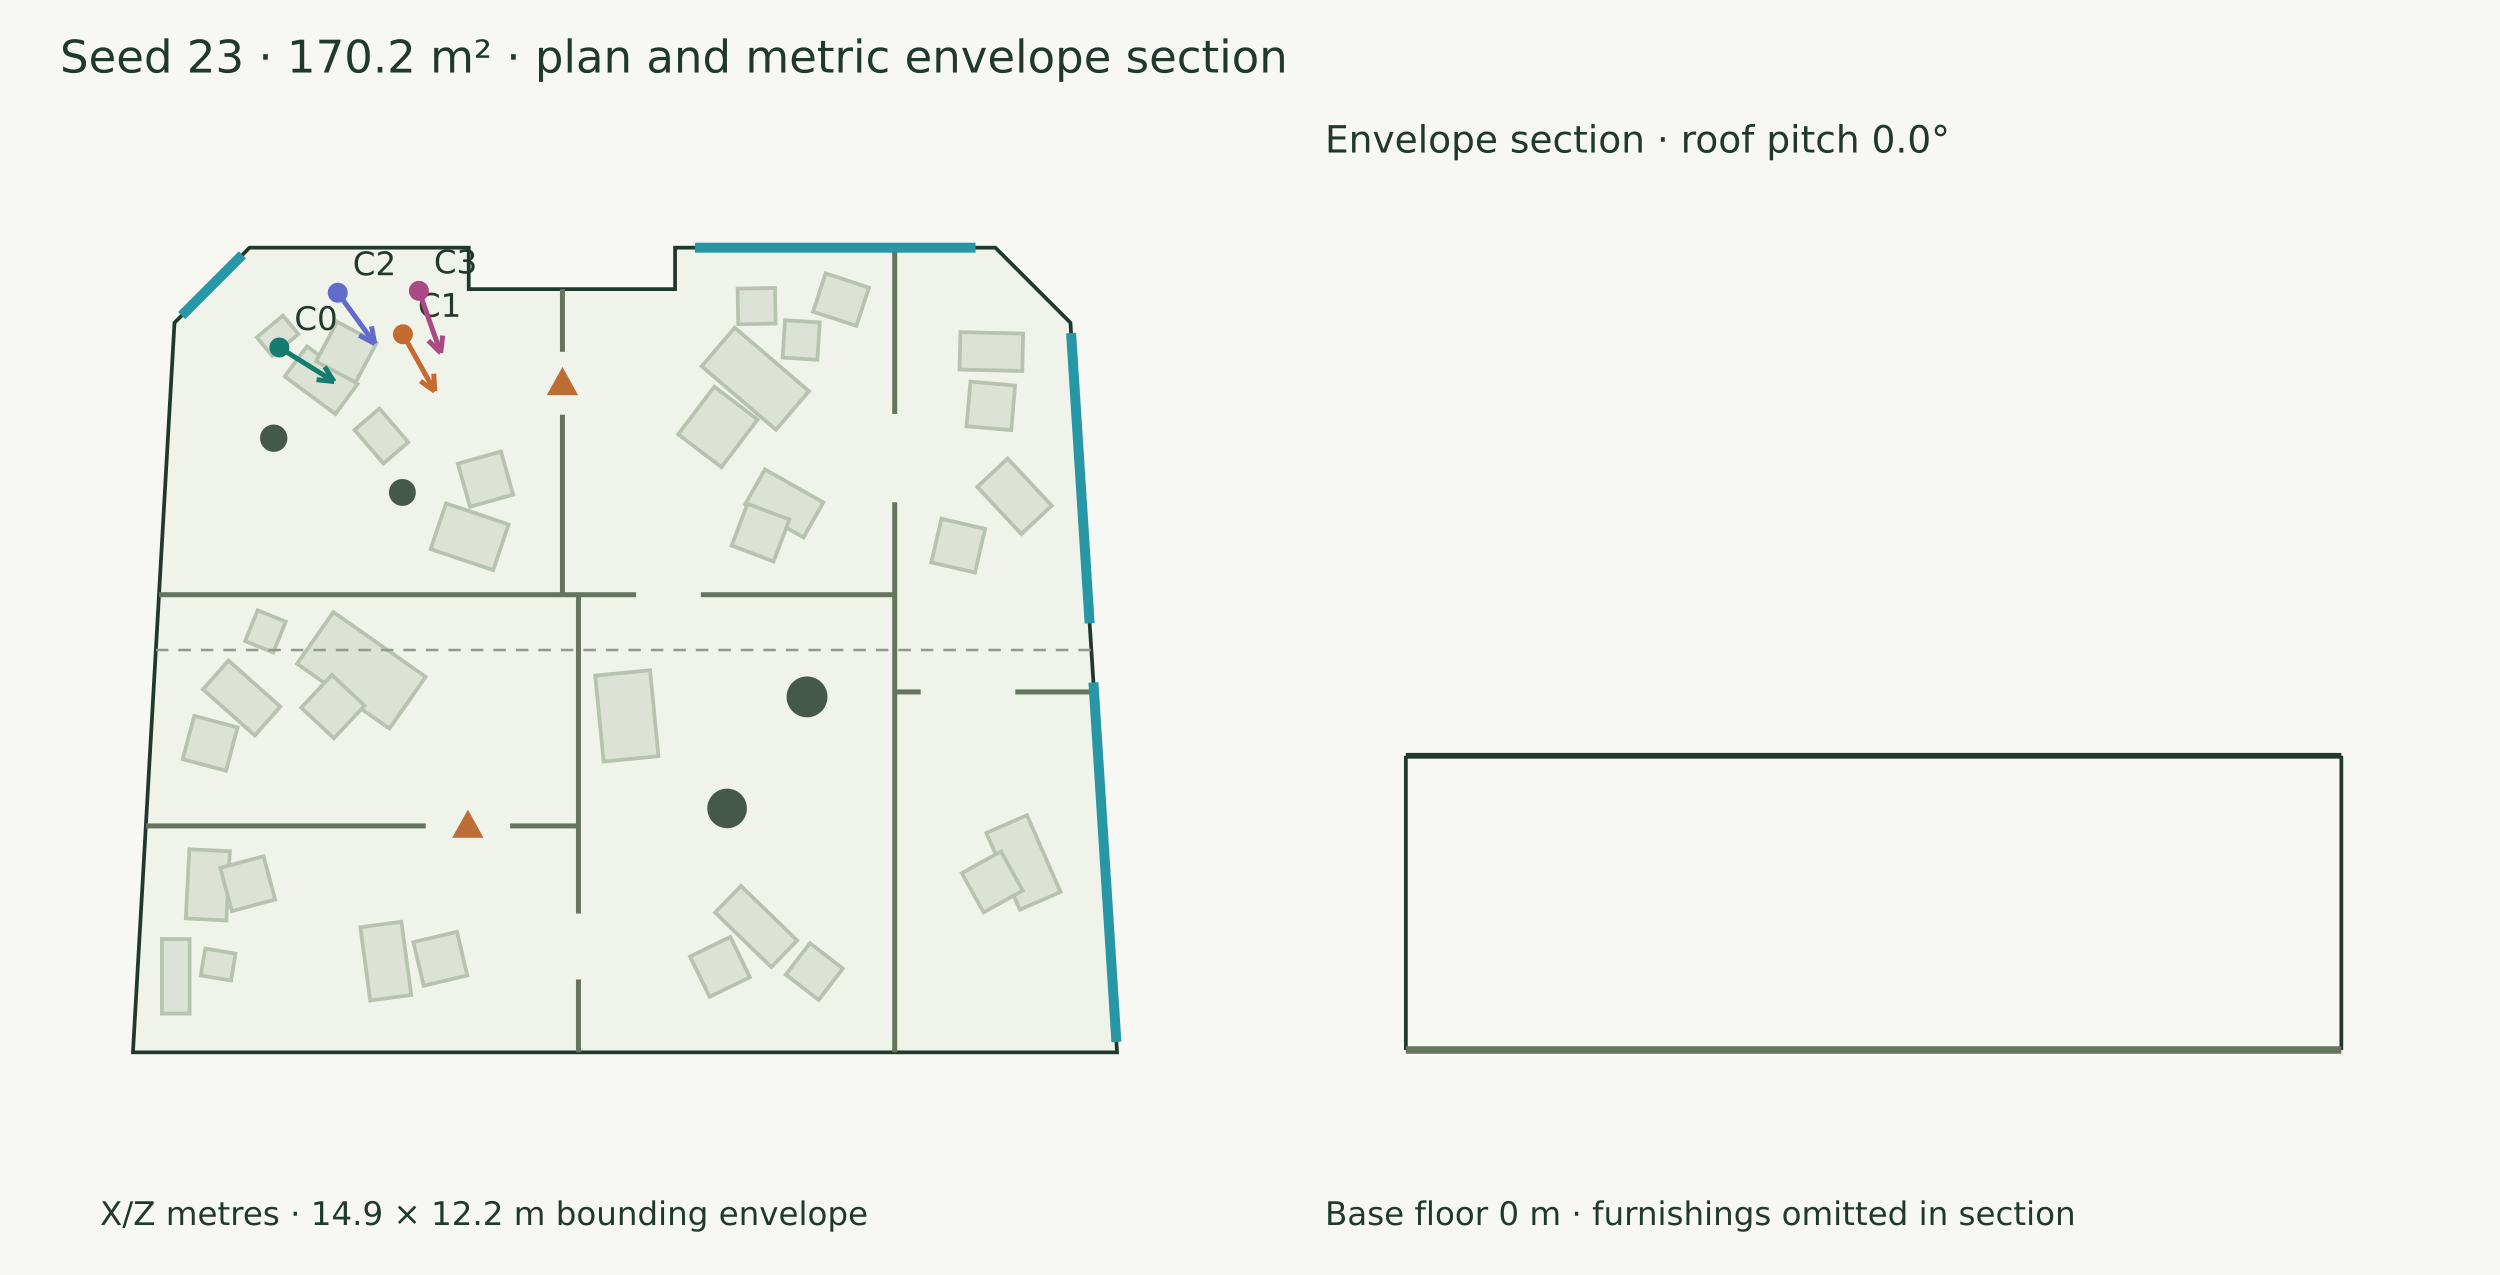
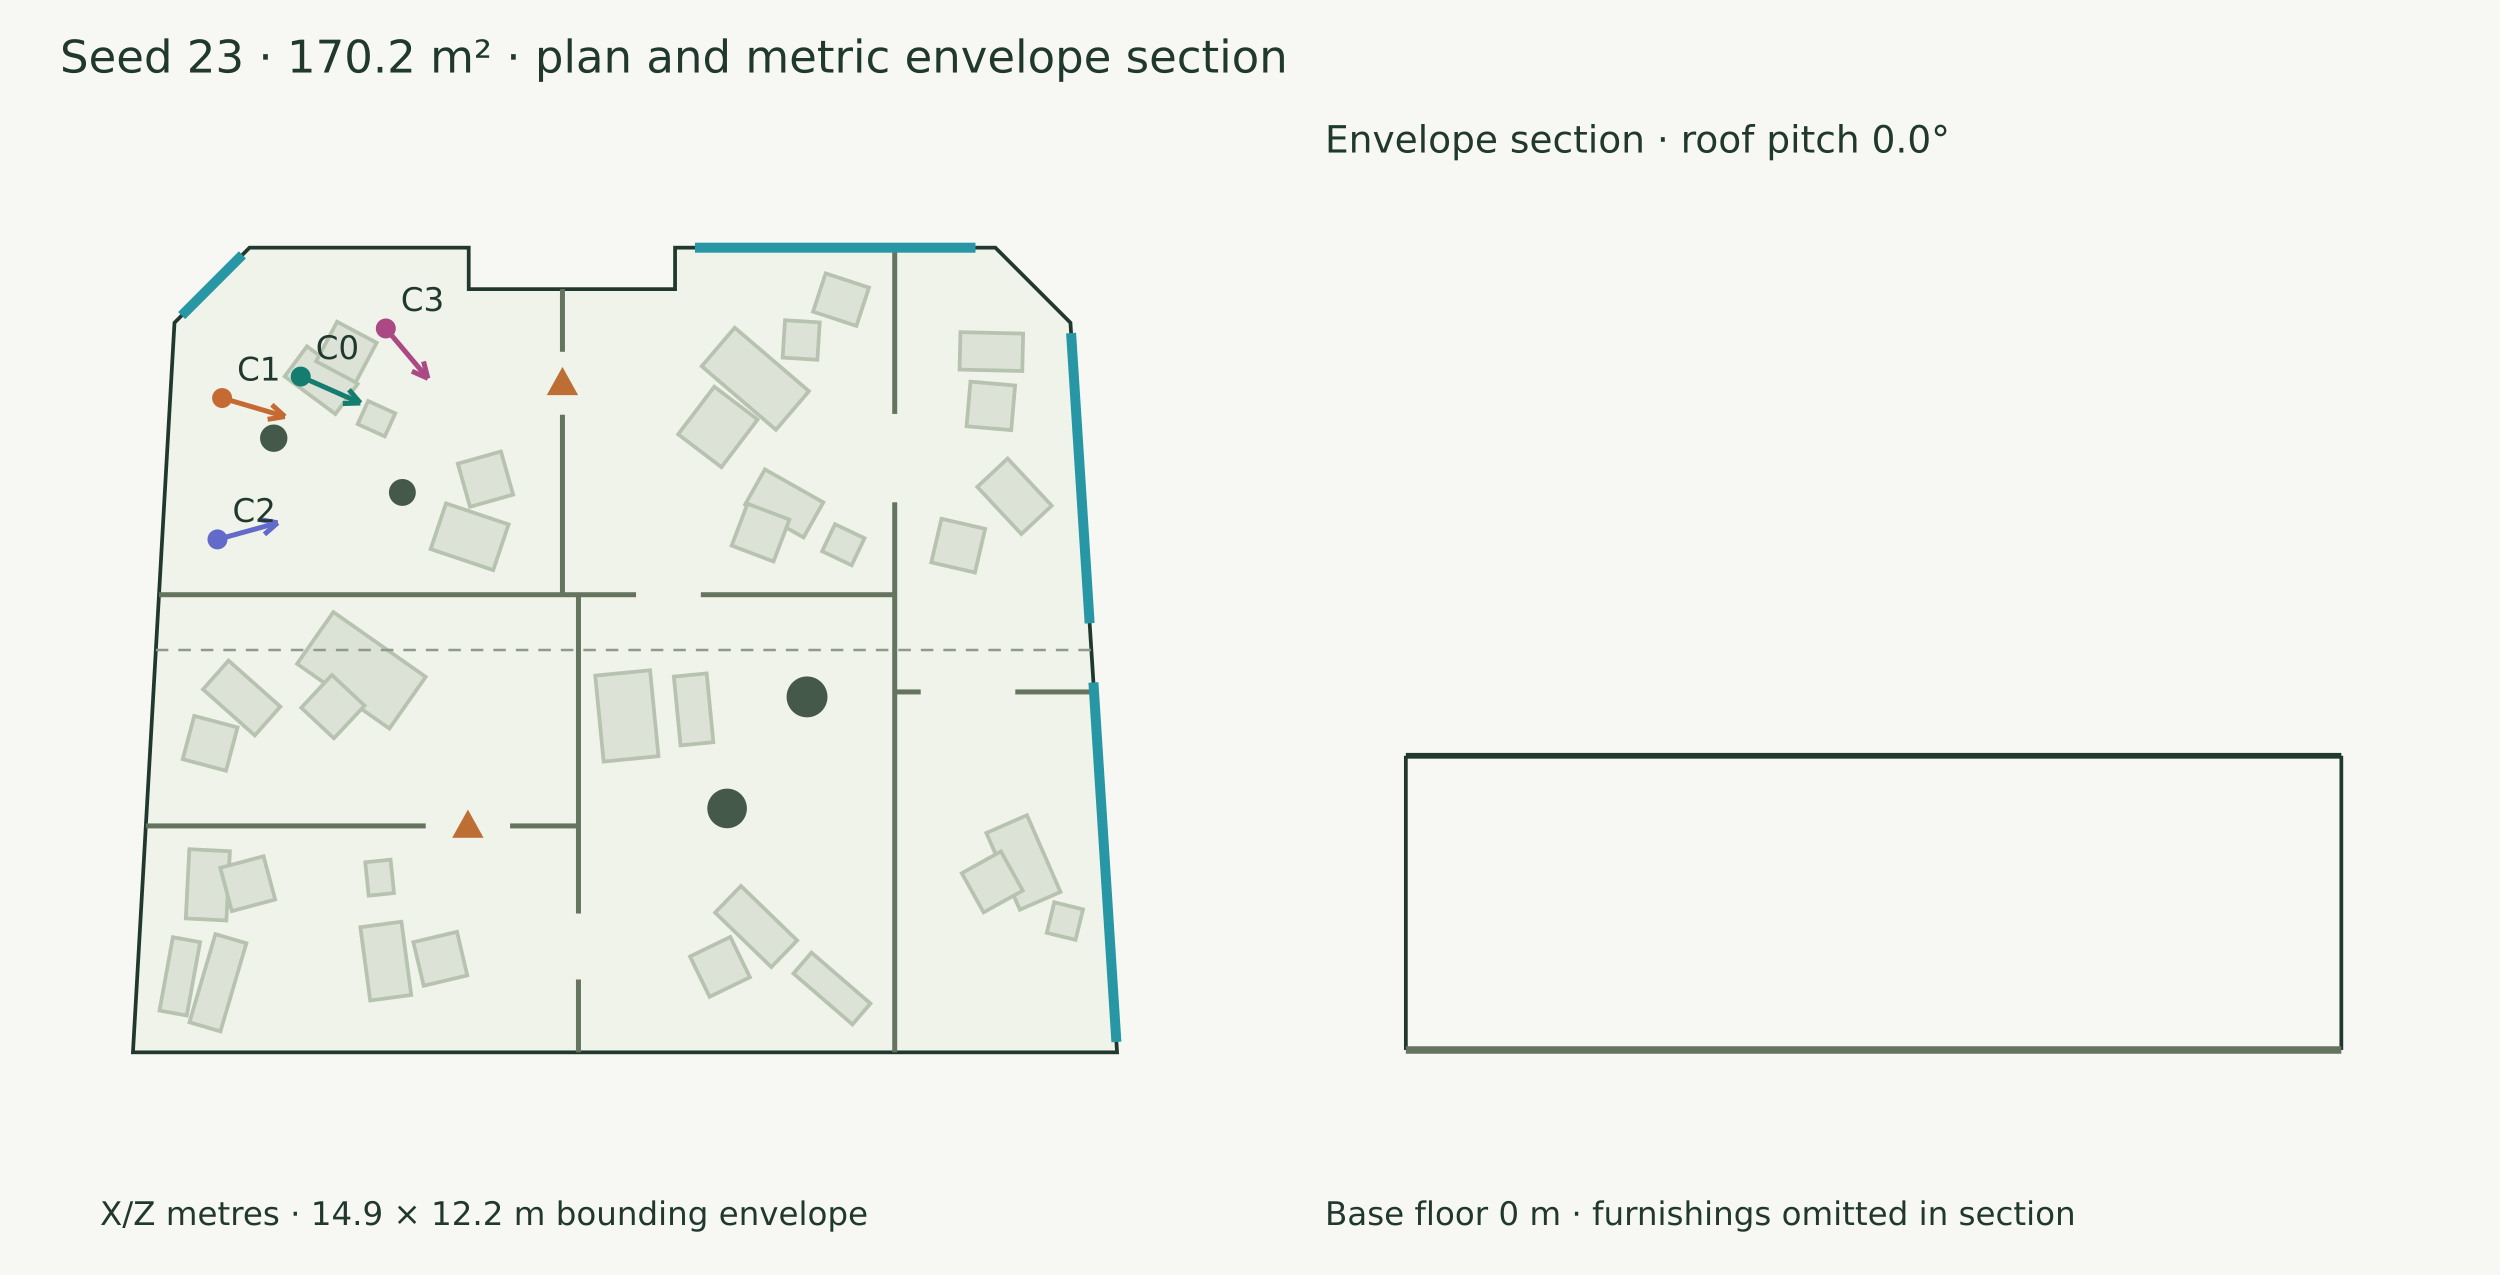
<svg xmlns="http://www.w3.org/2000/svg" width="1000" height="510" viewBox="0 0 1000 510">
  <rect width="100%" height="100%" fill="#f7f8f3" />
  <g font-family="DejaVu Sans" fill="#20382e">
    <text x="24.000" y="29.000" font-size="18">Seed 23 · 170.2 m² · plan and metric envelope section</text>
    <polygon points="99.809,99.076 187.488,99.076 187.488,115.646 270.027,115.646 270.027,99.076 398.154,99.076 428.170,129.091 446.822,420.924 53.178,420.924 69.793,129.091" fill="#eff3e9" stroke="#20382e" stroke-width="1.5" />
    <polygon points="134.145,165.606 113.869,150.573 122.793,138.536 143.069,153.569" fill="#dce3d6" stroke="#b7c2b0" stroke-width="1.5" />
    <polygon points="142.251,152.947 126.425,144.535 134.837,128.709 150.663,137.121" fill="#dce3d6" stroke="#b7c2b0" stroke-width="1.5" />
    <polygon points="197.283,228.054 172.256,219.637 178.402,201.359 203.430,209.777" fill="#dce3d6" stroke="#b7c2b0" stroke-width="1.5" />
    <polygon points="205.250,197.843 188.001,202.712 183.133,185.464 200.381,180.595" fill="#dce3d6" stroke="#b7c2b0" stroke-width="1.5" />
    <polygon points="403.052,183.407 420.684,202.280 408.537,213.628 390.905,194.756" fill="#dce3d6" stroke="#b7c2b0" stroke-width="1.5" />
    <polygon points="376.587,207.504 394.045,211.560 389.989,229.017 372.531,224.961" fill="#dce3d6" stroke="#b7c2b0" stroke-width="1.5" />
    <polygon points="384.168,132.858 409.259,133.441 408.911,148.414 383.820,147.831" fill="#dce3d6" stroke="#b7c2b0" stroke-width="1.5" />
    <polygon points="388.185,152.654 406.040,154.208 404.485,172.063 386.630,170.509" fill="#dce3d6" stroke="#b7c2b0" stroke-width="1.5" />
    <polygon points="133.346,244.829 170.274,270.747 155.758,291.430 118.830,265.512" fill="#dce3d6" stroke="#b7c2b0" stroke-width="1.5" />
    <polygon points="132.749,269.995 145.829,282.248 133.577,295.328 120.497,283.076" fill="#dce3d6" stroke="#b7c2b0" stroke-width="1.5" />
    <polygon points="91.415,264.229 112.145,282.648 101.917,294.159 81.187,275.741" fill="#dce3d6" stroke="#b7c2b0" stroke-width="1.5" />
    <polygon points="95.019,290.972 90.407,308.291 73.088,303.680 77.700,286.361" fill="#dce3d6" stroke="#b7c2b0" stroke-width="1.5" />
    <polygon points="296.369,354.379 318.856,376.182 308.524,386.838 286.037,365.036" fill="#dce3d6" stroke="#b7c2b0" stroke-width="1.5" />
    <polygon points="292.126,374.766 299.953,390.889 283.829,398.716 276.003,382.593" fill="#dce3d6" stroke="#b7c2b0" stroke-width="1.5" />
    <polygon points="260.027,268.101 263.381,302.482 241.449,304.622 238.095,270.240" fill="#dce3d6" stroke="#b7c2b0" stroke-width="1.5" />
    <polygon points="293.892,131.075 323.579,156.478 310.373,171.912 280.685,146.509" fill="#dce3d6" stroke="#b7c2b0" stroke-width="1.5" />
    <polygon points="285.724,154.672 303.040,167.824 288.573,186.871 271.257,173.719" fill="#dce3d6" stroke="#b7c2b0" stroke-width="1.5" />
    <polygon points="305.959,187.769 329.319,200.958 321.412,214.962 298.053,201.774" fill="#dce3d6" stroke="#b7c2b0" stroke-width="1.5" />
    <polygon points="299.004,201.491 315.765,207.839 309.416,224.599 292.656,218.251" fill="#dce3d6" stroke="#b7c2b0" stroke-width="1.5" />
    <polygon points="148.075,400.194 144.148,370.882 160.562,368.683 164.489,397.995" fill="#dce3d6" stroke="#b7c2b0" stroke-width="1.5" />
    <polygon points="169.473,394.289 165.349,376.847 182.791,372.723 186.915,390.164" fill="#dce3d6" stroke="#b7c2b0" stroke-width="1.5" />
    <polygon points="74.320,367.375 75.723,339.679 91.952,340.501 90.549,368.198" fill="#dce3d6" stroke="#b7c2b0" stroke-width="1.5" />
    <polygon points="92.748,364.440 88.109,347.128 105.421,342.490 110.060,359.801" fill="#dce3d6" stroke="#b7c2b0" stroke-width="1.5" />
-     <polygon points="75.845,375.637 75.845,405.455 64.775,405.455 64.775,375.637" fill="#dce3d6" stroke="#b7c2b0" stroke-width="1.5" />
+     <polygon points="80.046,376.871 74.697,406.206 63.807,404.220 69.156,374.885" fill="#dce3d6" stroke="#b7c2b0" stroke-width="1.5" />
    <polygon points="410.796,326.083 424.197,356.772 407.940,363.871 394.539,333.182" fill="#dce3d6" stroke="#b7c2b0" stroke-width="1.5" />
    <polygon points="400.379,340.560 409.100,356.218 393.442,364.938 384.721,349.280" fill="#dce3d6" stroke="#b7c2b0" stroke-width="1.5" />
-     <polygon points="103.063,244.117 114.294,248.691 109.279,261.005 98.048,256.431" fill="#dce3d6" stroke="#b7c2b0" stroke-width="1.5" />
-     <polygon points="108.939,142.373 102.719,134.948 113.129,126.228 119.349,133.653" fill="#dce3d6" stroke="#b7c2b0" stroke-width="1.5" />
-     <polygon points="153.364,185.417 141.825,171.954 151.775,163.426 163.314,176.888" fill="#dce3d6" stroke="#b7c2b0" stroke-width="1.5" />
-     <polygon points="80.319,390.191 82.102,379.438 94.216,381.446 92.432,392.200" fill="#dce3d6" stroke="#b7c2b0" stroke-width="1.5" />
-     <polygon points="323.988,377.283 337.136,387.413 327.463,399.967 314.315,389.836" fill="#dce3d6" stroke="#b7c2b0" stroke-width="1.5" />
+     <polygon points="282.660,269.364 285.343,296.869 272.227,298.148 269.544,270.643" fill="#dce3d6" stroke="#b7c2b0" stroke-width="1.5" />
+     <polygon points="153.908,174.570 143.066,169.628 147.267,160.411 158.109,165.354" fill="#dce3d6" stroke="#b7c2b0" stroke-width="1.5" />
+     <polygon points="333.992,209.681 345.802,215.292 340.660,226.113 328.850,220.502" fill="#dce3d6" stroke="#b7c2b0" stroke-width="1.5" />
+     <polygon points="75.790,408.909 86.174,373.658 98.547,377.303 88.162,412.553" fill="#dce3d6" stroke="#b7c2b0" stroke-width="1.5" />
+     <polygon points="324.594,381.044 348.186,401.413 340.970,409.772 317.377,389.402" fill="#dce3d6" stroke="#b7c2b0" stroke-width="1.5" />
+     <polygon points="147.479,358.260 146.094,344.920 156.226,343.869 157.611,357.209" fill="#dce3d6" stroke="#b7c2b0" stroke-width="1.5" />
    <polygon points="330.244,109.355 347.589,115.048 342.565,130.358 325.219,124.666" fill="#dce3d6" stroke="#b7c2b0" stroke-width="1.5" />
    <polygon points="327.906,128.978 326.947,143.918 313.054,143.027 314.013,128.086" fill="#dce3d6" stroke="#b7c2b0" stroke-width="1.5" />
-     <polygon points="309.995,115.184 310.246,129.442 295.291,129.705 295.040,115.447" fill="#dce3d6" stroke="#b7c2b0" stroke-width="1.5" />
+     <polygon points="421.713,360.923 433.214,363.761 430.205,375.956 418.704,373.119" fill="#dce3d6" stroke="#b7c2b0" stroke-width="1.5" />
    <circle cx="109.492" cy="175.279" r="5.483" fill="#45594a" />
    <circle cx="290.845" cy="323.373" r="7.92" fill="#45594a" />
    <circle cx="160.949" cy="196.978" r="5.387" fill="#45594a" />
    <circle cx="322.81" cy="278.756" r="8.178" fill="#45594a" />
    <path d="M357.887,99.076 L357.887,165.570" stroke="#65745f" stroke-width="2" fill="none" />
    <path d="M357.887,200.911 L357.887,420.924" stroke="#65745f" stroke-width="2" fill="none" />
    <path d="M63.599,237.884 L254.424,237.884" stroke="#65745f" stroke-width="2" fill="none" />
    <path d="M280.338,237.884 L357.887,237.884" stroke="#65745f" stroke-width="2" fill="none" />
    <path d="M231.388,237.884 L231.388,365.409" stroke="#65745f" stroke-width="2" fill="none" />
    <path d="M231.388,391.794 L231.388,420.924" stroke="#65745f" stroke-width="2" fill="none" />
    <path d="M224.981,115.646 L224.981,140.714" stroke="#65745f" stroke-width="2" fill="none" />
    <path d="M224.981,165.894 L224.981,237.884" stroke="#65745f" stroke-width="2" fill="none" />
    <polygon points="224.981,148.304 219.981,157.304 229.981,157.304" fill="#bc6e35" stroke="#bc6e35" stroke-width="1.5" />
    <path d="M58.334,330.367 L170.283,330.367" stroke="#65745f" stroke-width="2" fill="none" />
    <path d="M204.031,330.367 L231.388,330.367" stroke="#65745f" stroke-width="2" fill="none" />
    <polygon points="187.157,325.367 182.157,334.367 192.157,334.367" fill="#bc6e35" stroke="#bc6e35" stroke-width="1.5" />
    <path d="M357.887,276.769 L368.279,276.769" stroke="#65745f" stroke-width="2" fill="none" />
    <path d="M406.124,276.769 L437.608,276.769" stroke="#65745f" stroke-width="2" fill="none" />
    <path d="M277.977,99.076 L390.204,99.076" stroke="#2797a5" stroke-width="4" fill="none" />
    <path d="M428.434,133.230 L435.854,249.321" stroke="#2797a5" stroke-width="4" fill="none" />
    <path d="M437.367,272.994 L446.557,416.785" stroke="#2797a5" stroke-width="4" fill="none" />
    <path d="M72.654,126.231 L96.949,101.936" stroke="#2797a5" stroke-width="4" fill="none" />
-     <path d="M111.738,138.991 L133.606,152.631" stroke="#147d70" stroke-width="2" fill="none" />
-     <path d="M133.606,152.631 L126.647,151.878" stroke="#147d70" stroke-width="2" fill="none" />
-     <path d="M133.606,152.631 L129.869,146.712" stroke="#147d70" stroke-width="2" fill="none" />
-     <circle cx="111.738" cy="138.991" r="4" fill="#147d70" />
-     <text x="117.738" y="131.991" font-size="13">C0</text>
-     <path d="M161.169,133.718 L173.915,156.474" stroke="#c56a33" stroke-width="2" fill="none" />
-     <path d="M173.915,156.474 L168.179,152.463" stroke="#c56a33" stroke-width="2" fill="none" />
-     <path d="M173.915,156.474 L173.492,149.487" stroke="#c56a33" stroke-width="2" fill="none" />
-     <circle cx="161.169" cy="133.718" r="4" fill="#c56a33" />
-     <text x="167.169" y="126.718" font-size="13">C1</text>
-     <path d="M135.100,117.085 L149.858,137.426" stroke="#626aca" stroke-width="2" fill="none" />
-     <path d="M149.858,137.426 L143.692,134.112" stroke="#626aca" stroke-width="2" fill="none" />
-     <path d="M149.858,137.426 L148.621,130.536" stroke="#626aca" stroke-width="2" fill="none" />
-     <circle cx="135.1" cy="117.085" r="4" fill="#626aca" />
-     <text x="141.100" y="110.085" font-size="13">C2</text>
-     <path d="M167.554,116.332 L176.291,141.167" stroke="#aa4984" stroke-width="2" fill="none" />
-     <path d="M176.291,141.167 L171.327,136.232" stroke="#aa4984" stroke-width="2" fill="none" />
-     <path d="M176.291,141.167 L177.071,134.211" stroke="#aa4984" stroke-width="2" fill="none" />
-     <circle cx="167.554" cy="116.332" r="4" fill="#aa4984" />
-     <text x="173.554" y="109.332" font-size="13">C3</text>
+     <path d="M120.289,150.625 L144.122,161.202" stroke="#147d70" stroke-width="2" fill="none" />
+     <path d="M144.122,161.202 L137.126,161.428" stroke="#147d70" stroke-width="2" fill="none" />
+     <path d="M144.122,161.202 L139.596,155.862" stroke="#147d70" stroke-width="2" fill="none" />
+     <circle cx="120.289" cy="150.625" r="4" fill="#147d70" />
+     <text x="126.289" y="143.625" font-size="13">C0</text>
+     <path d="M88.842,159.217 L113.938,166.604" stroke="#c56a33" stroke-width="2" fill="none" />
+     <path d="M113.938,166.604 L107.032,167.745" stroke="#c56a33" stroke-width="2" fill="none" />
+     <path d="M113.938,166.604 L108.751,161.904" stroke="#c56a33" stroke-width="2" fill="none" />
+     <circle cx="88.842" cy="159.217" r="4" fill="#c56a33" />
+     <text x="94.842" y="152.217" font-size="13">C1</text>
+     <path d="M86.987,215.761 L111.054,209.136" stroke="#626aca" stroke-width="2" fill="none" />
+     <path d="M111.054,209.136 L105.785,213.745" stroke="#626aca" stroke-width="2" fill="none" />
+     <path d="M111.054,209.136 L104.169,207.874" stroke="#626aca" stroke-width="2" fill="none" />
+     <circle cx="86.987" cy="215.761" r="4" fill="#626aca" />
+     <text x="92.987" y="208.761" font-size="13">C2</text>
+     <path d="M154.325,131.384 L171.148,151.358" stroke="#aa4984" stroke-width="2" fill="none" />
+     <path d="M171.148,151.358 L164.759,148.498" stroke="#aa4984" stroke-width="2" fill="none" />
+     <path d="M171.148,151.358 L169.416,144.575" stroke="#aa4984" stroke-width="2" fill="none" />
+     <circle cx="154.325" cy="131.384" r="4" fill="#aa4984" />
+     <text x="160.325" y="124.384" font-size="13">C3</text>
    <text x="40.000" y="490.000" font-size="13">X/Z metres · 14.9 × 12.2 m bounding envelope</text>
    <path d="M62.340,260.000 L436.536,260.000" stroke="#909a8b" stroke-width="1" stroke-dasharray="5 4" fill="none" />
    <path d="M562.340,302.312 L936.536,302.312" stroke="#20382e" stroke-width="2.3" fill="none" />
    <path d="M562.340,420.000 L562.340,302.312" stroke="#20382e" stroke-width="1.5" fill="none" />
    <path d="M936.536,420.000 L936.536,302.312" stroke="#20382e" stroke-width="1.5" fill="none" />
    <path d="M562.340,420.000 L936.536,420.000" stroke="#65745f" stroke-width="3" fill="none" />
    <path d="M562.340,420.000 L562.340,420.000" stroke="#8d9a85" stroke-width="1" fill="none" />
    <path d="M936.536,420.000 L936.536,420.000" stroke="#8d9a85" stroke-width="1" fill="none" />
    <text x="530.000" y="61.000" font-size="15">Envelope section · roof pitch 0.0°</text>
    <text x="530.000" y="490.000" font-size="13">Base floor 0 m · furnishings omitted in section</text>
  </g>
</svg>
